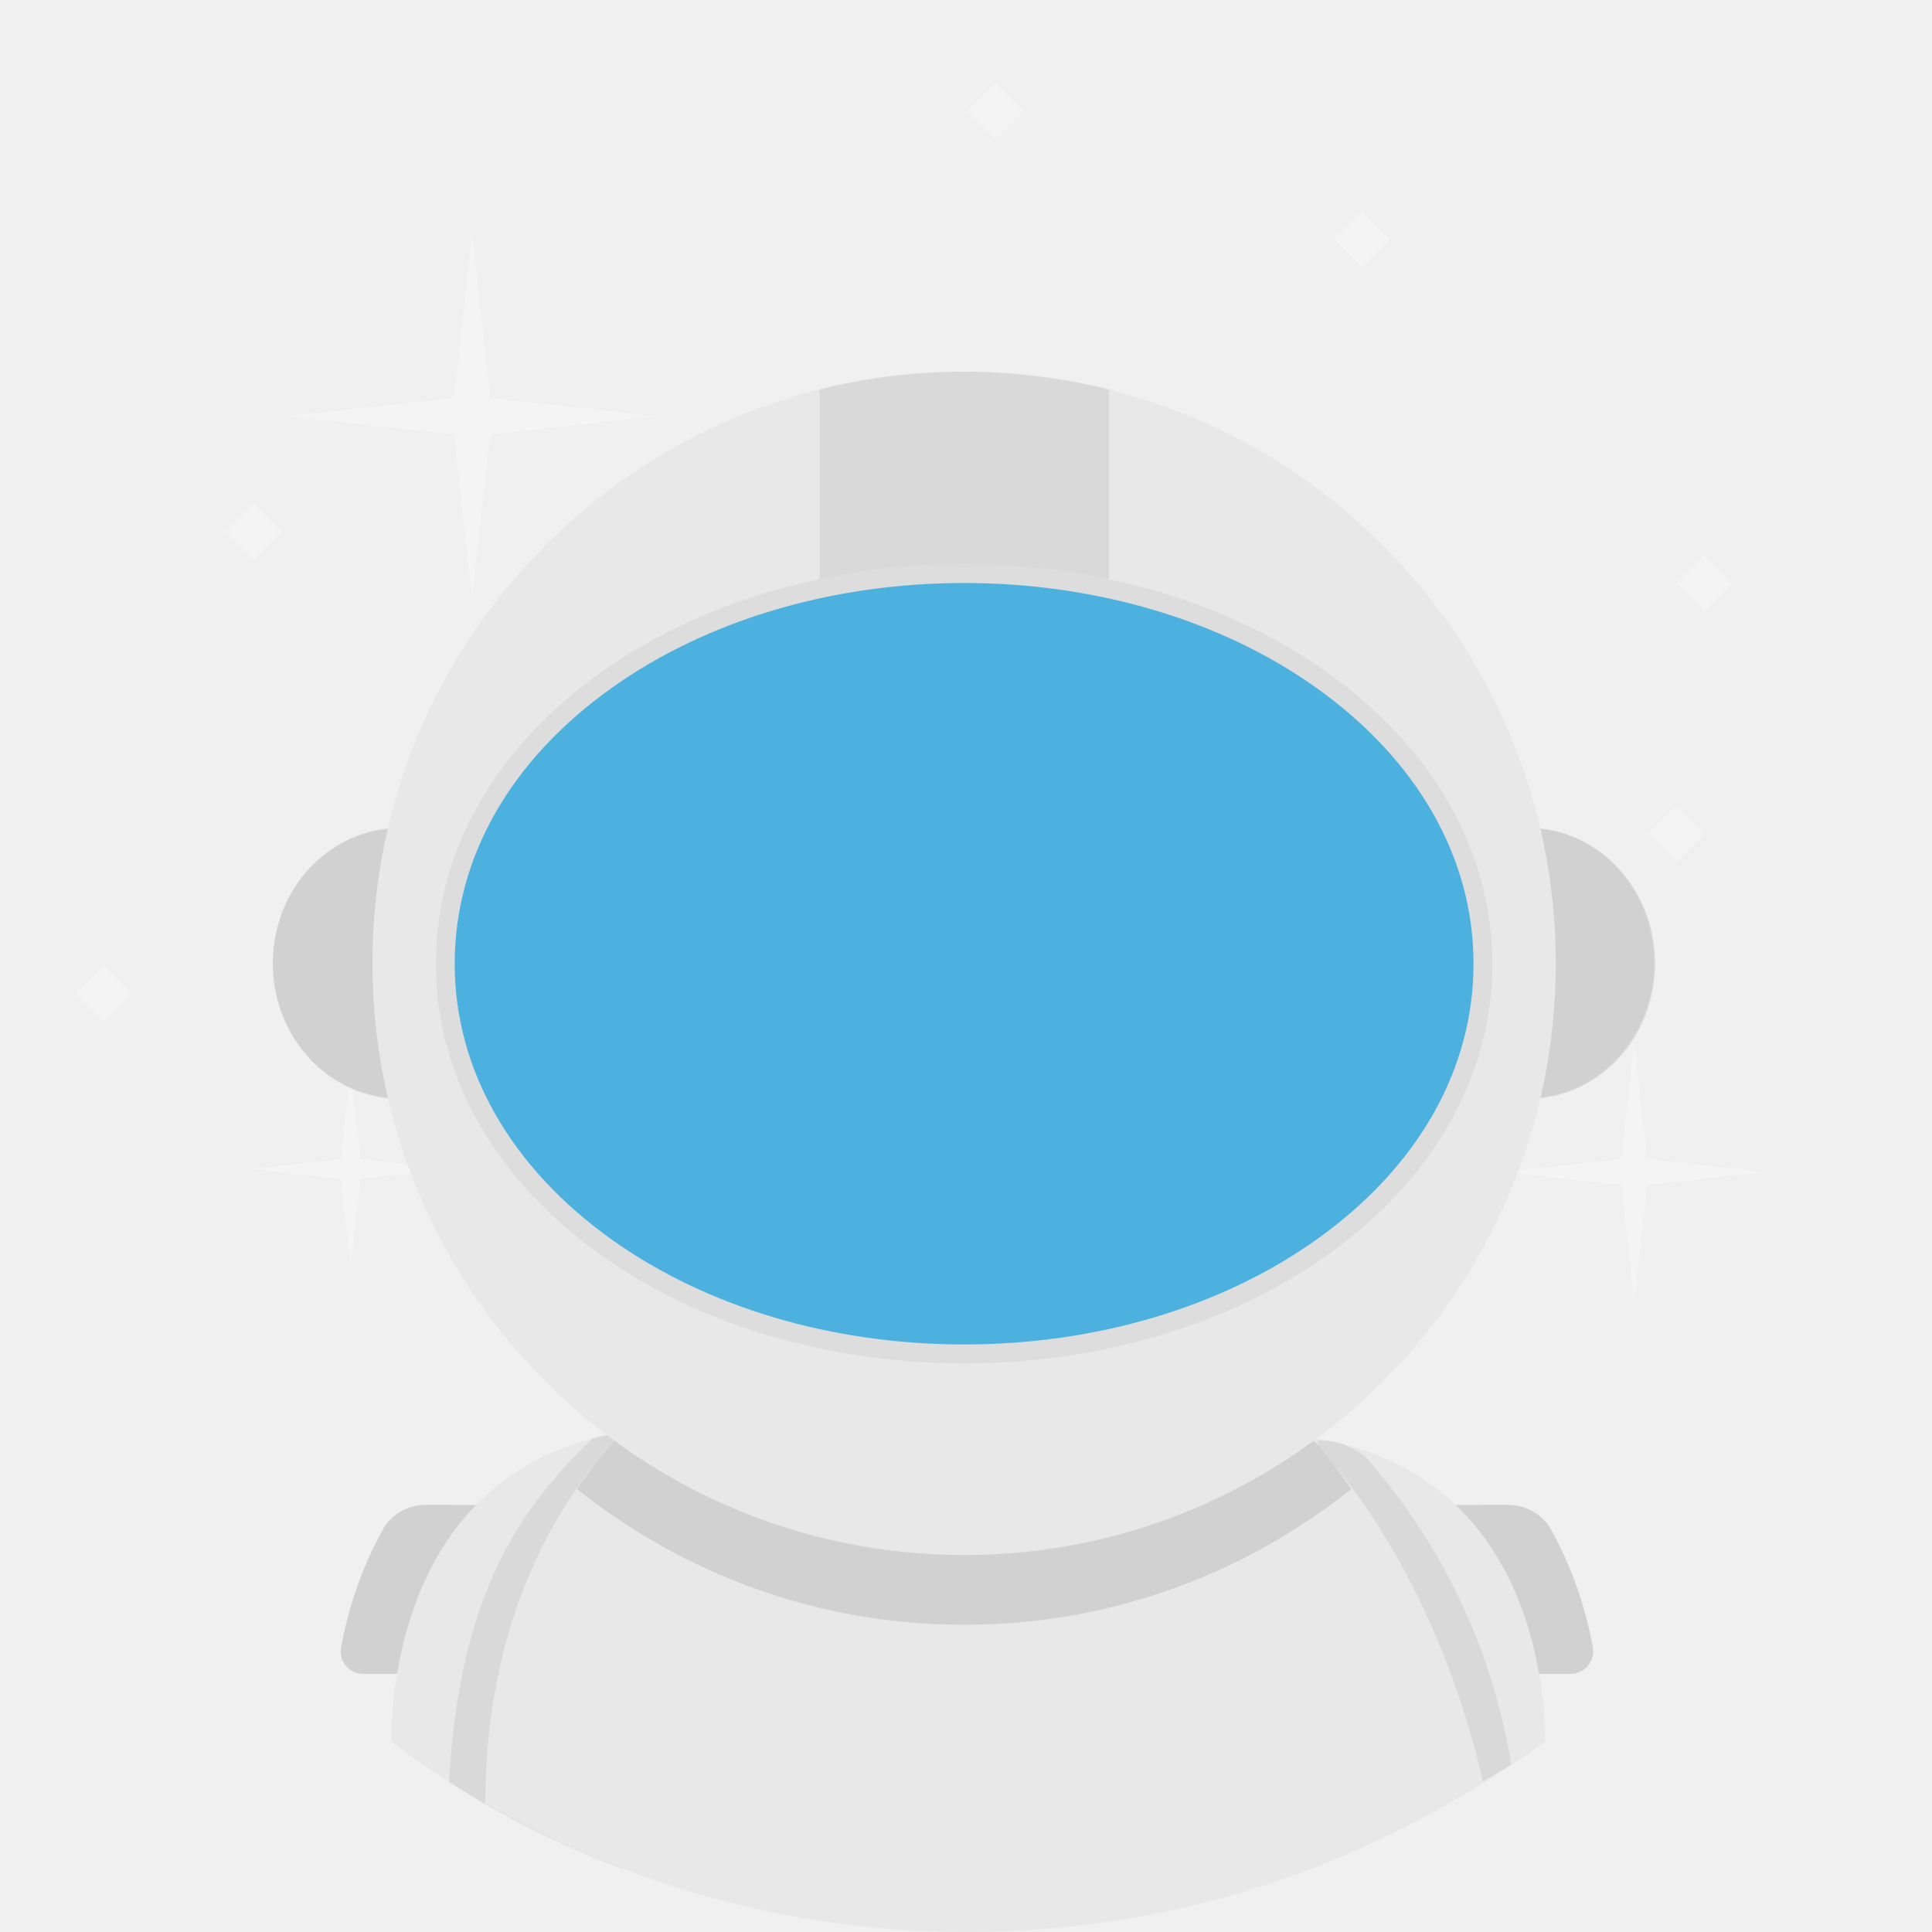
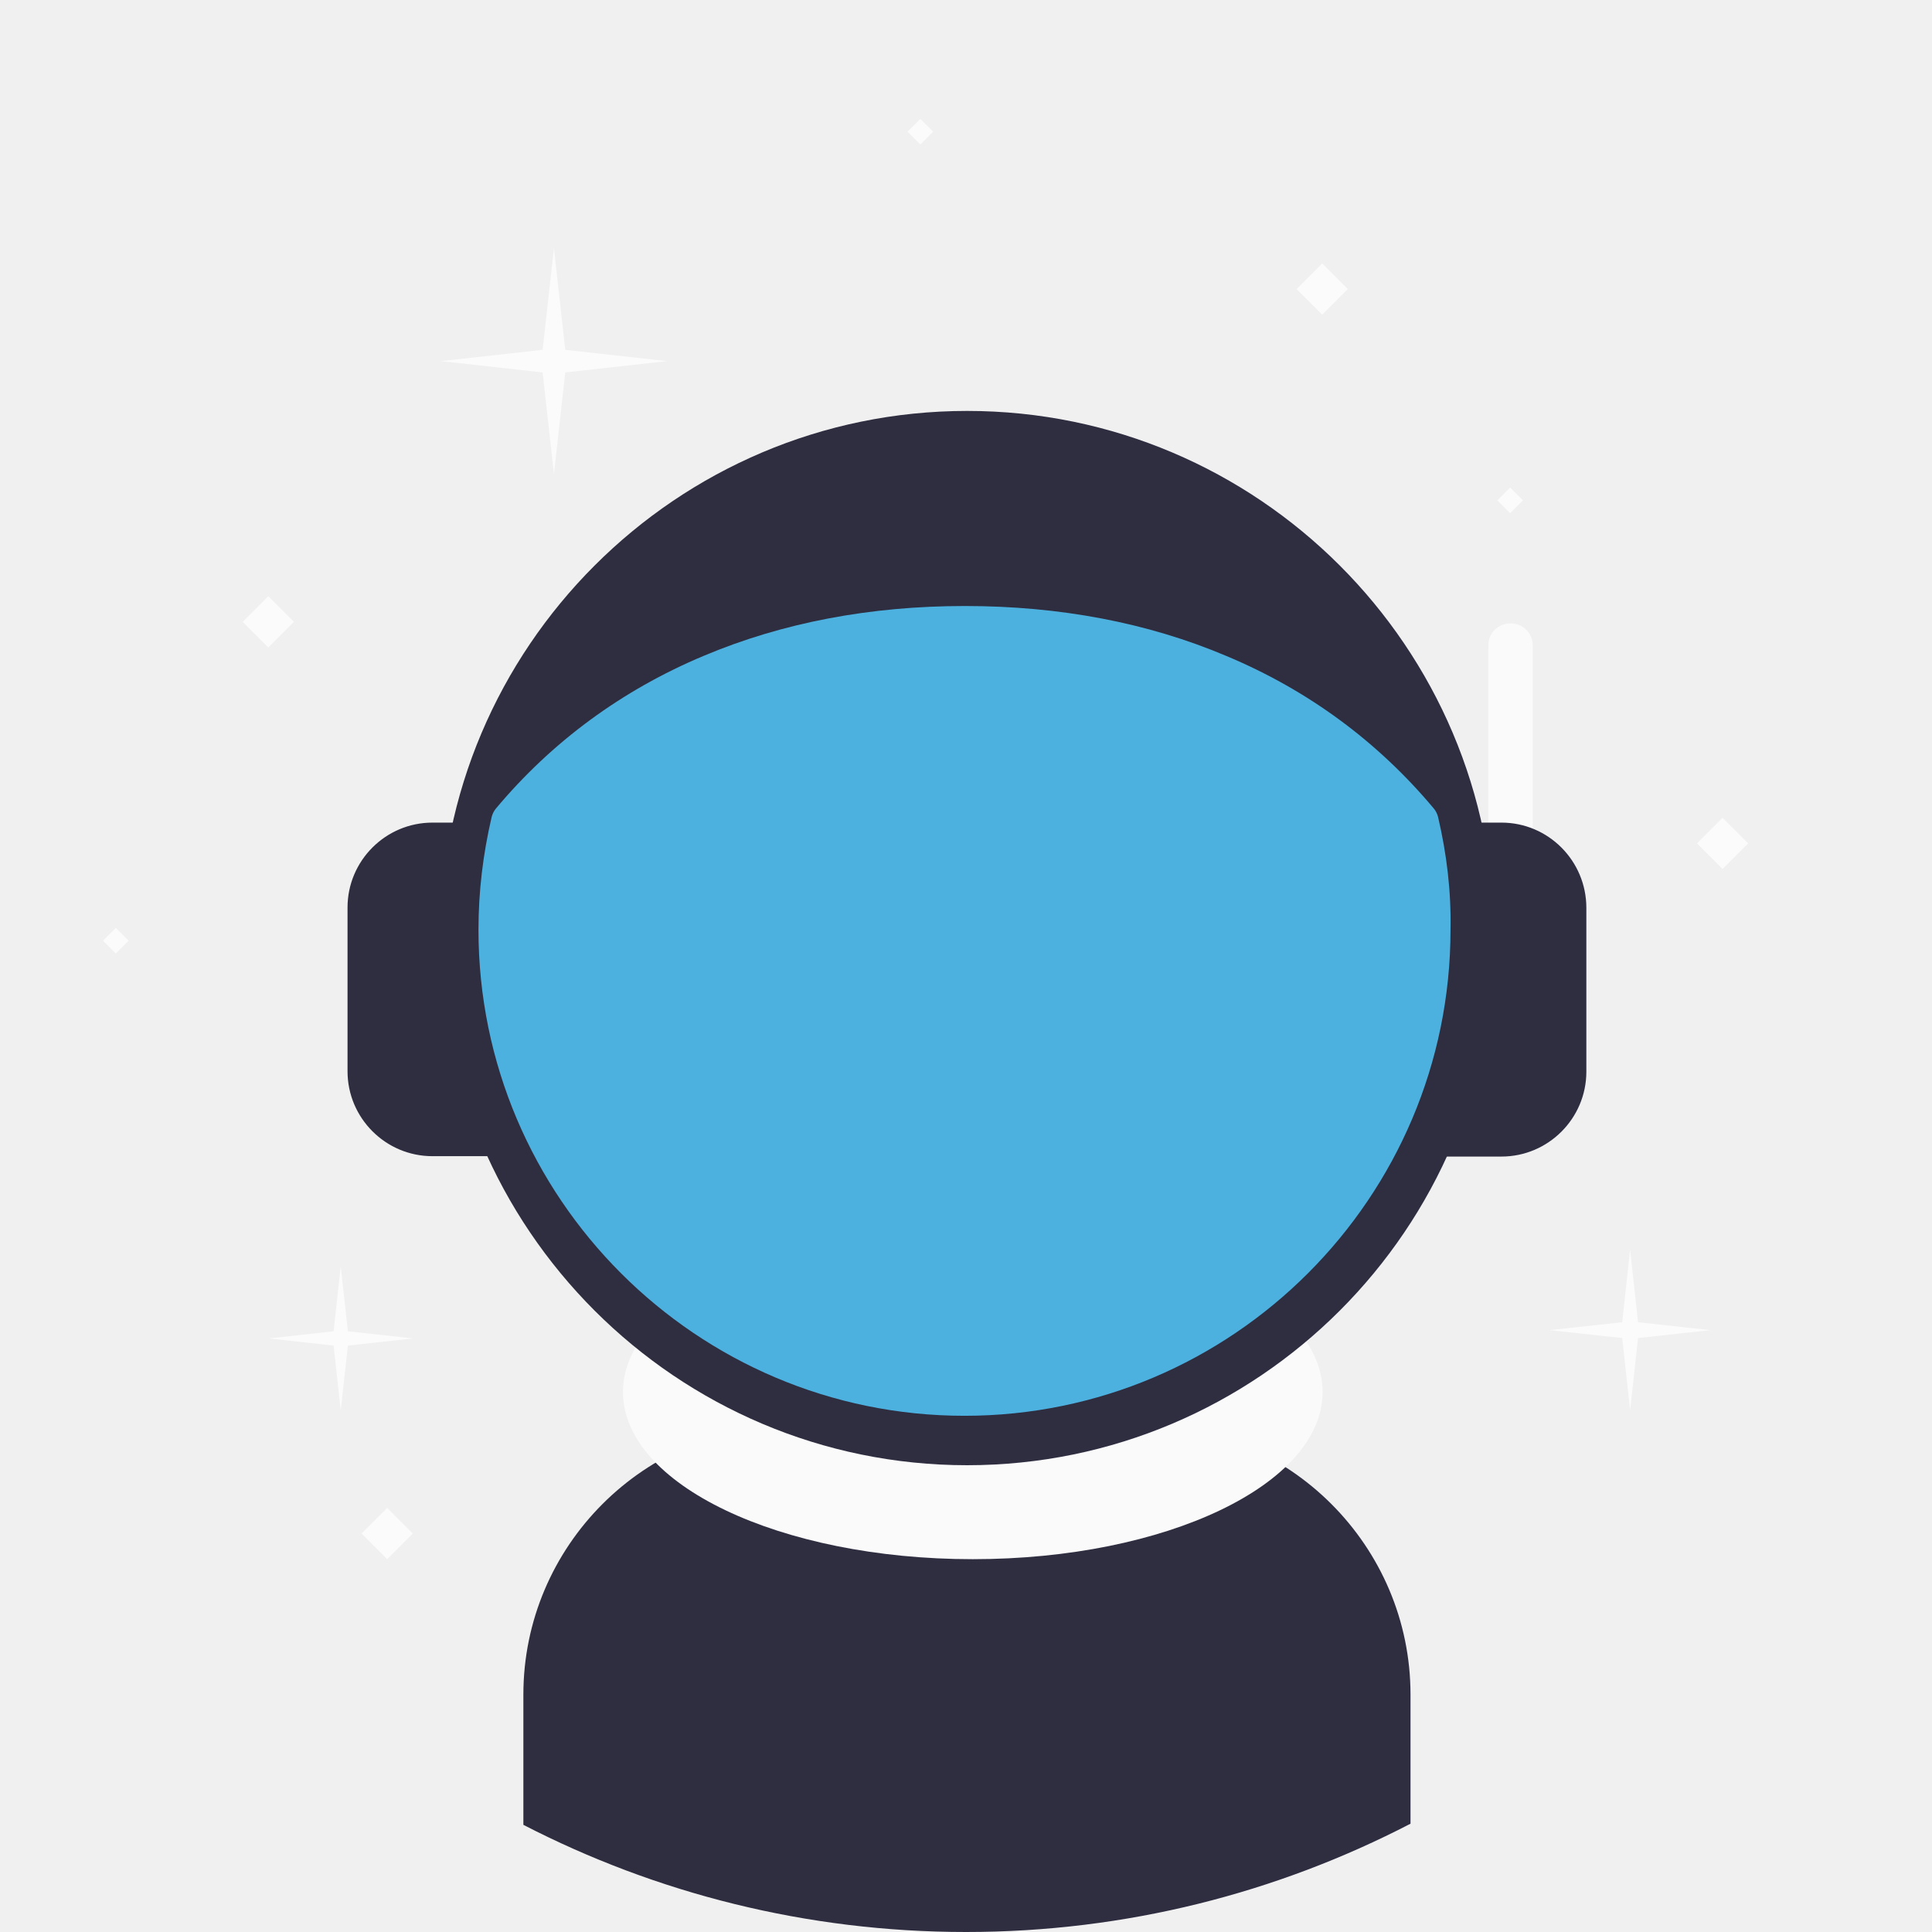
- <svg xmlns="http://www.w3.org/2000/svg" xmlns:xlink="http://www.w3.org/1999/xlink" viewBox="0 0 512 512">
-   <style>.G{fill:#e8e8e8}.H{enable-background:new}.I{opacity:.1}</style>
-   <g opacity=".3" fill="#fff">
-     <path d="M129.9 115.1l43.4-4.8-43.4-4.8-4.8-43.4-4.8 43.4-43.4 4.8 43.4 4.8 4.8 43.4zM436.5 314l30.8-3.4-30.8-3.4-3.4-30.9-3.4 30.9-30.9 3.4 30.9 3.4 3.4 30.8zm-341-1.6l23.3-2.6-23.3-2.6-2.6-23.3-2.6 23.3-23.2 2.6 23.2 2.6 2.6 23.2z" />
-     <use xlink:href="#B" />
-     <use xlink:href="#B" x="267.322" y="-7.281" />
-     <use xlink:href="#B" x="106.697" y="13.006" />
-     <use xlink:href="#B" x="259.885" y="59.016" />
-     <use xlink:href="#B" x="176.722" y="-98.594" />
-     <use xlink:href="#B" x="79.4" y="-132.467" />
-     <use xlink:href="#B" x="-156.863" y="101.402" />
-     <use xlink:href="#B" x="-117.08" y="-20.998" />
+ <svg xmlns="http://www.w3.org/2000/svg" version="1.1" id="Layer_1" x="0px" y="0px" viewBox="0 0 512 512" style="enable-background:new 0 0 512 512;" xml:space="preserve">
+   <style type="text/css">
+ 	.st0{fill:#2F2E41;}
+ 	.st1{fill:#FAFAFA;}
+ 	.st2{fill:#4DB1E0;}
+ 	.st3{opacity:0.7;}
+ 	.st4{fill:#FFFFFF;}
+ </style>
+   <g>
+     <path class="st0" d="M302.3,377.6h-92.1c-39.4,0-71.5,32.1-71.5,71.5v34.5c35.1,18.1,75,28.4,117.3,28.4   c42.5,0,82.5-10.4,117.8-28.7v-34.2C373.8,409.7,341.7,377.6,302.3,377.6z" />
  </g>
-   <use xlink:href="#C" class="G" />
-   <use xlink:href="#C" class="H I" />
-   <use xlink:href="#D" class="G" />
-   <use xlink:href="#D" class="H I" />
-   <ellipse cx="105.9" cy="255.3" rx="33.6" ry="35.7" class="G" />
-   <ellipse cx="106" cy="255.3" rx="33.7" ry="35.9" class="H I" />
-   <ellipse cx="404.7" cy="255.2" rx="33.6" ry="35.8" class="G" />
-   <ellipse cx="404.9" cy="255.3" rx="33.7" ry="35.9" class="H I" />
-   <path d="M103.7 459v2.6c18.6 13.8 39.2 25.2 61.2 33.6V379.5c-53 8.9-60.5 58.4-61.2 79.5z" class="G" />
-   <path d="M157 381.2c-17.9 17.5-35.2 39.4-38 91.1 14.4 9.2 29.8 16.9 46 23V379.5c-2.8.5-5.5 1-8 1.7z" opacity=".07" class="H" />
-   <path d="M409.5 458.9v2.6c-18.6 13.6-39.2 24.7-61.2 33V381.1c52.9 8.7 60.4 57.2 61.2 77.8h0z" class="G" />
-   <path d="M361.9 386.1a164.78 164.78 0 0 1 20.7 29.5c11 20 15.7 38.7 17.9 52-7.8 4.8-16.4 9.7-25.6 14.5-8.9 4.6-17.5 8.7-25.7 12.2V381.8c1.5-.1 3.7 0 6.1.7 3.1 1.1 5.3 2.6 6.6 3.6h0z" opacity=".07" class="H" />
-   <path d="M256.3 339.8c-61.6 0-127.6 47.6-127.7 138.1 37.6 21.7 81.2 34.1 127.7 34.1 33.4 0 59.5-6.5 73.1-10.6 27.5-8.2 48.9-19.7 63.6-29.1-2.8-12.7-21.1-91.2-86.4-121-6.9-3.1-25.3-11.5-50.3-11.5h0z" class="G" />
-   <path d="M255.5 339.8c-42.7 0-80.3 21.7-102.6 54.8 28.2 22.5 63.8 36 102.6 36s74.4-13.5 102.6-36c-22.4-33.1-60-54.8-102.6-54.8z" class="H I" />
-   <circle cx="255.5" cy="255.3" r="156.8" class="G" />
-   <path d="M255.5 98.5c-13.2 0-26.1 1.6-38.3 4.7v93.2h76.7v-93.2c-12.4-3-25.2-4.7-38.4-4.7z" opacity=".07" class="H" />
-   <path d="M255.5 358.8c-35.5 0-69.1-10-94.6-28.1-27.6-19.6-42.9-46.4-42.9-75.3s15.2-55.7 42.9-75.3c25.5-18.1 59.2-28.1 94.6-28.1s69.1 10 94.6 28.1c27.6 19.6 42.9 46.4 42.9 75.3s-15.2 55.7-42.9 75.3c-25.5 18.1-59.2 28.1-94.6 28.1z" fill="#4DB1E0" stroke="#ddd" stroke-width="5" stroke-miterlimit="10" />
-   <defs>
-     <path id="B" d="M176.84 161.894l7.354-7.354 7.354 7.354-7.354 7.354z" />
-     <path id="C" d="M112.9 398.8c-4.8 0-9.3 2.5-11.6 6.8v.1c-5.8 10.4-9.1 21.1-10.9 30.8-.7 3.7 2.1 7.1 5.9 7.1h50.4v-44.7l-33.8-.1z" />
-     <path id="D" d="M399.6 398.8c4.8 0 9.3 2.5 11.6 6.8v.1c5.8 10.4 9.1 21.1 10.9 30.8.7 3.7-2.1 7.1-5.9 7.1h-50.4v-44.7l33.8-.1z" />
-   </defs>
+   <path class="st1" d="M400.3,229.8c-3.3,0-5.9-2.6-5.9-5.9v-52.8c0-3.3,2.6-5.9,5.9-5.9s5.9,2.6,5.9,5.9v52.8  C406.2,227.2,403.5,229.8,400.3,229.8z" />
+   <g>
+     <path class="st0" d="M135.7,218h-21.1c-12.4,0-22.5,10.1-22.5,22.5v43.4c0,12.4,10.1,22.5,22.5,22.5h21.1c3.3,0,5.9-2.6,5.9-5.9   v-76.7C141.6,220.6,139,218,135.7,218z" />
+     <path class="st0" d="M397.9,218h-21.1c-3.3,0-5.9,2.6-5.9,5.9v76.7c0,3.3,2.6,5.9,5.9,5.9h21.1c12.4,0,22.5-10.1,22.5-22.5v-43.4   C420.4,228.1,410.3,218,397.9,218z" />
+   </g>
+   <ellipse class="st1" cx="257.8" cy="368.9" rx="92.7" ry="44.3" />
+   <g>
+     <circle class="st0" cx="256.3" cy="248.6" r="133.8" />
+     <path class="st0" d="M256.3,108.9c-77,0-139.7,62.7-139.7,139.7s62.7,139.7,139.7,139.7S396,325.7,396,248.6   S333.3,108.9,256.3,108.9z" />
+   </g>
+   <path class="st2" d="M381.1,216.5c-0.2-0.8-0.6-1.6-1.1-2.2c-14.8-17.7-33.3-31.4-55.1-40.5c-20.8-8.8-44.1-13.2-69.2-13.2  s-48.3,4.4-69.2,13.2c-21.7,9.1-40.3,22.8-55.1,40.5c-0.5,0.6-0.9,1.4-1.1,2.2c-2.3,9.8-3.5,19.8-3.5,29.9  c0,71,57.8,128.8,128.8,128.8s128.8-57.8,128.8-128.8C384.6,236.3,383.4,226.3,381.1,216.5z" />
+   <g class="st3">
+     <path class="st4" d="M149.8,98.7l27-3l-27-3l-3-27l-3,27l-27,3l27,3l3,27L149.8,98.7z M434.1,354.6l19.2-2.1l-19.2-2.1l-2.1-19.3   l-2.1,19.3l-19.3,2.1l19.3,2.1l2.1,19.2L434.1,354.6z M92.2,356.6l17.3-1.9l-17.3-1.9l-1.9-17.2l-1.9,17.2l-17.2,1.9l17.2,1.9   l1.9,17.2L92.2,356.6z" />
+     <g>
+       <path id="B" class="st4" d="M95.8,406.4l6.8-6.8l6.8,6.8l-6.8,6.8L95.8,406.4z" />
+     </g>
+     <g>
+       <path id="B_1_" class="st4" d="M396.8,132.6l3.4-3.4l3.4,3.4l-3.4,3.4L396.8,132.6z" />
+     </g>
+     <g>
+       <path id="B_2_" class="st4" d="M343.6,76.6l6.8-6.8l6.8,6.8l-6.8,6.8L343.6,76.6z" />
+     </g>
+     <g>
+       <path id="B_3_" class="st4" d="M449.7,223.5l6.8-6.8l6.8,6.8l-6.8,6.8L449.7,223.5z" />
+     </g>
+     <g>
+       <path id="B_5_" class="st4" d="M240.5,34.9l3.4-3.4l3.4,3.4l-3.4,3.4L240.5,34.9z" />
+     </g>
+     <g>
+       <path id="B_6_" class="st4" d="M27.3,249.3l3.4-3.4l3.4,3.4l-3.4,3.4L27.3,249.3z" />
+     </g>
+     <g>
+       <path id="B_7_" class="st4" d="M64.3,164.8l6.8-6.8l6.8,6.8l-6.8,6.8L64.3,164.8z" />
+     </g>
+   </g>
</svg>
